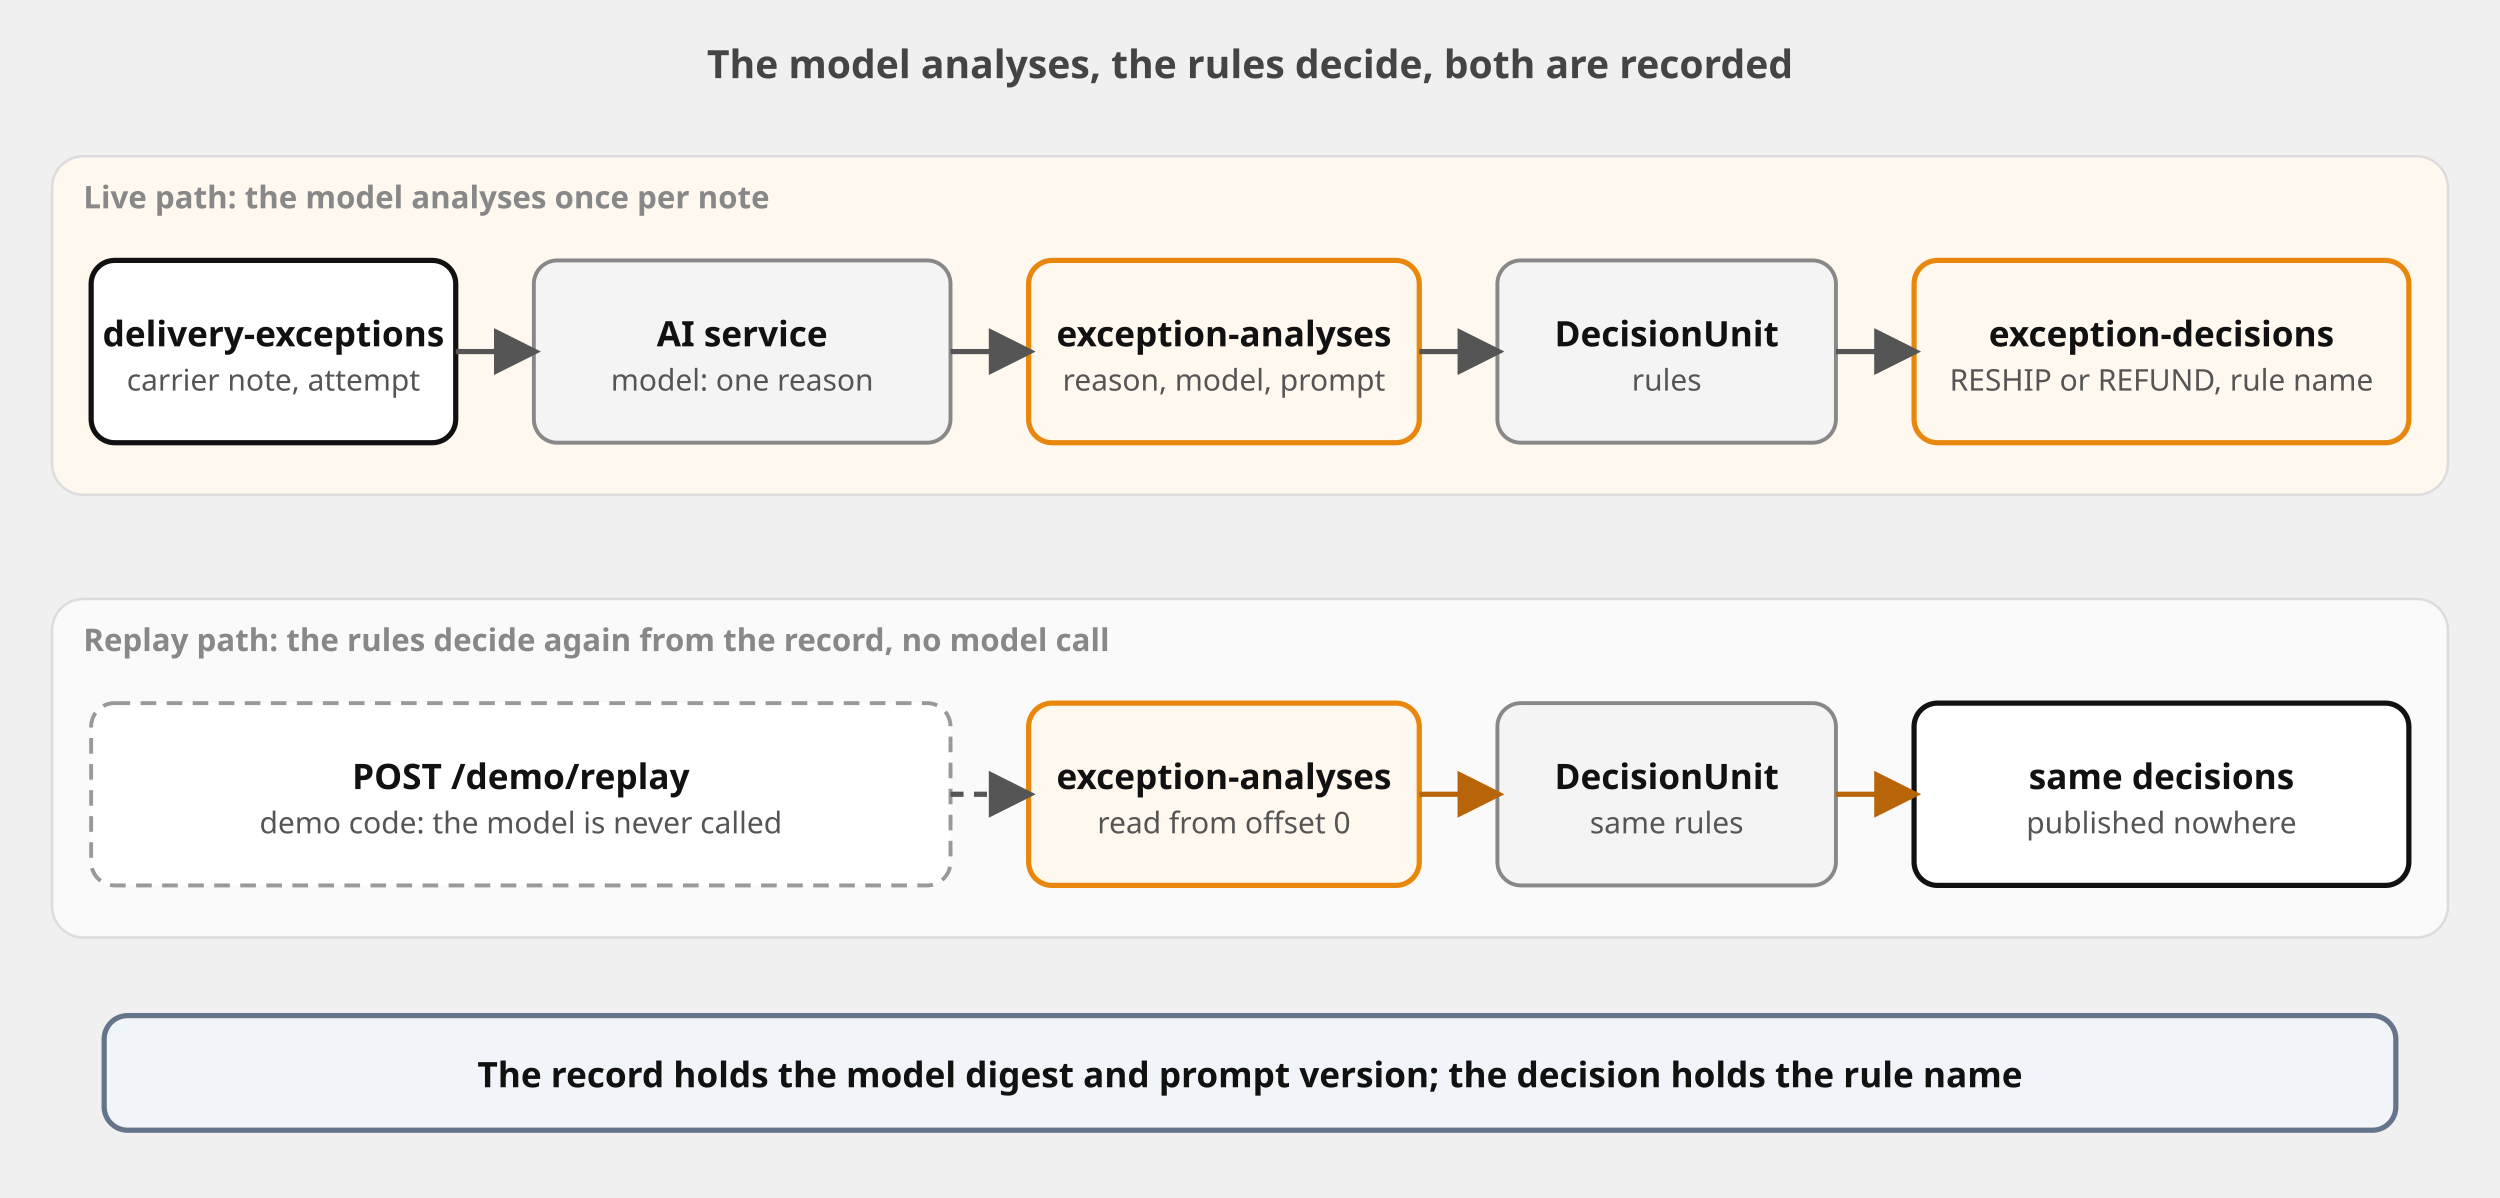
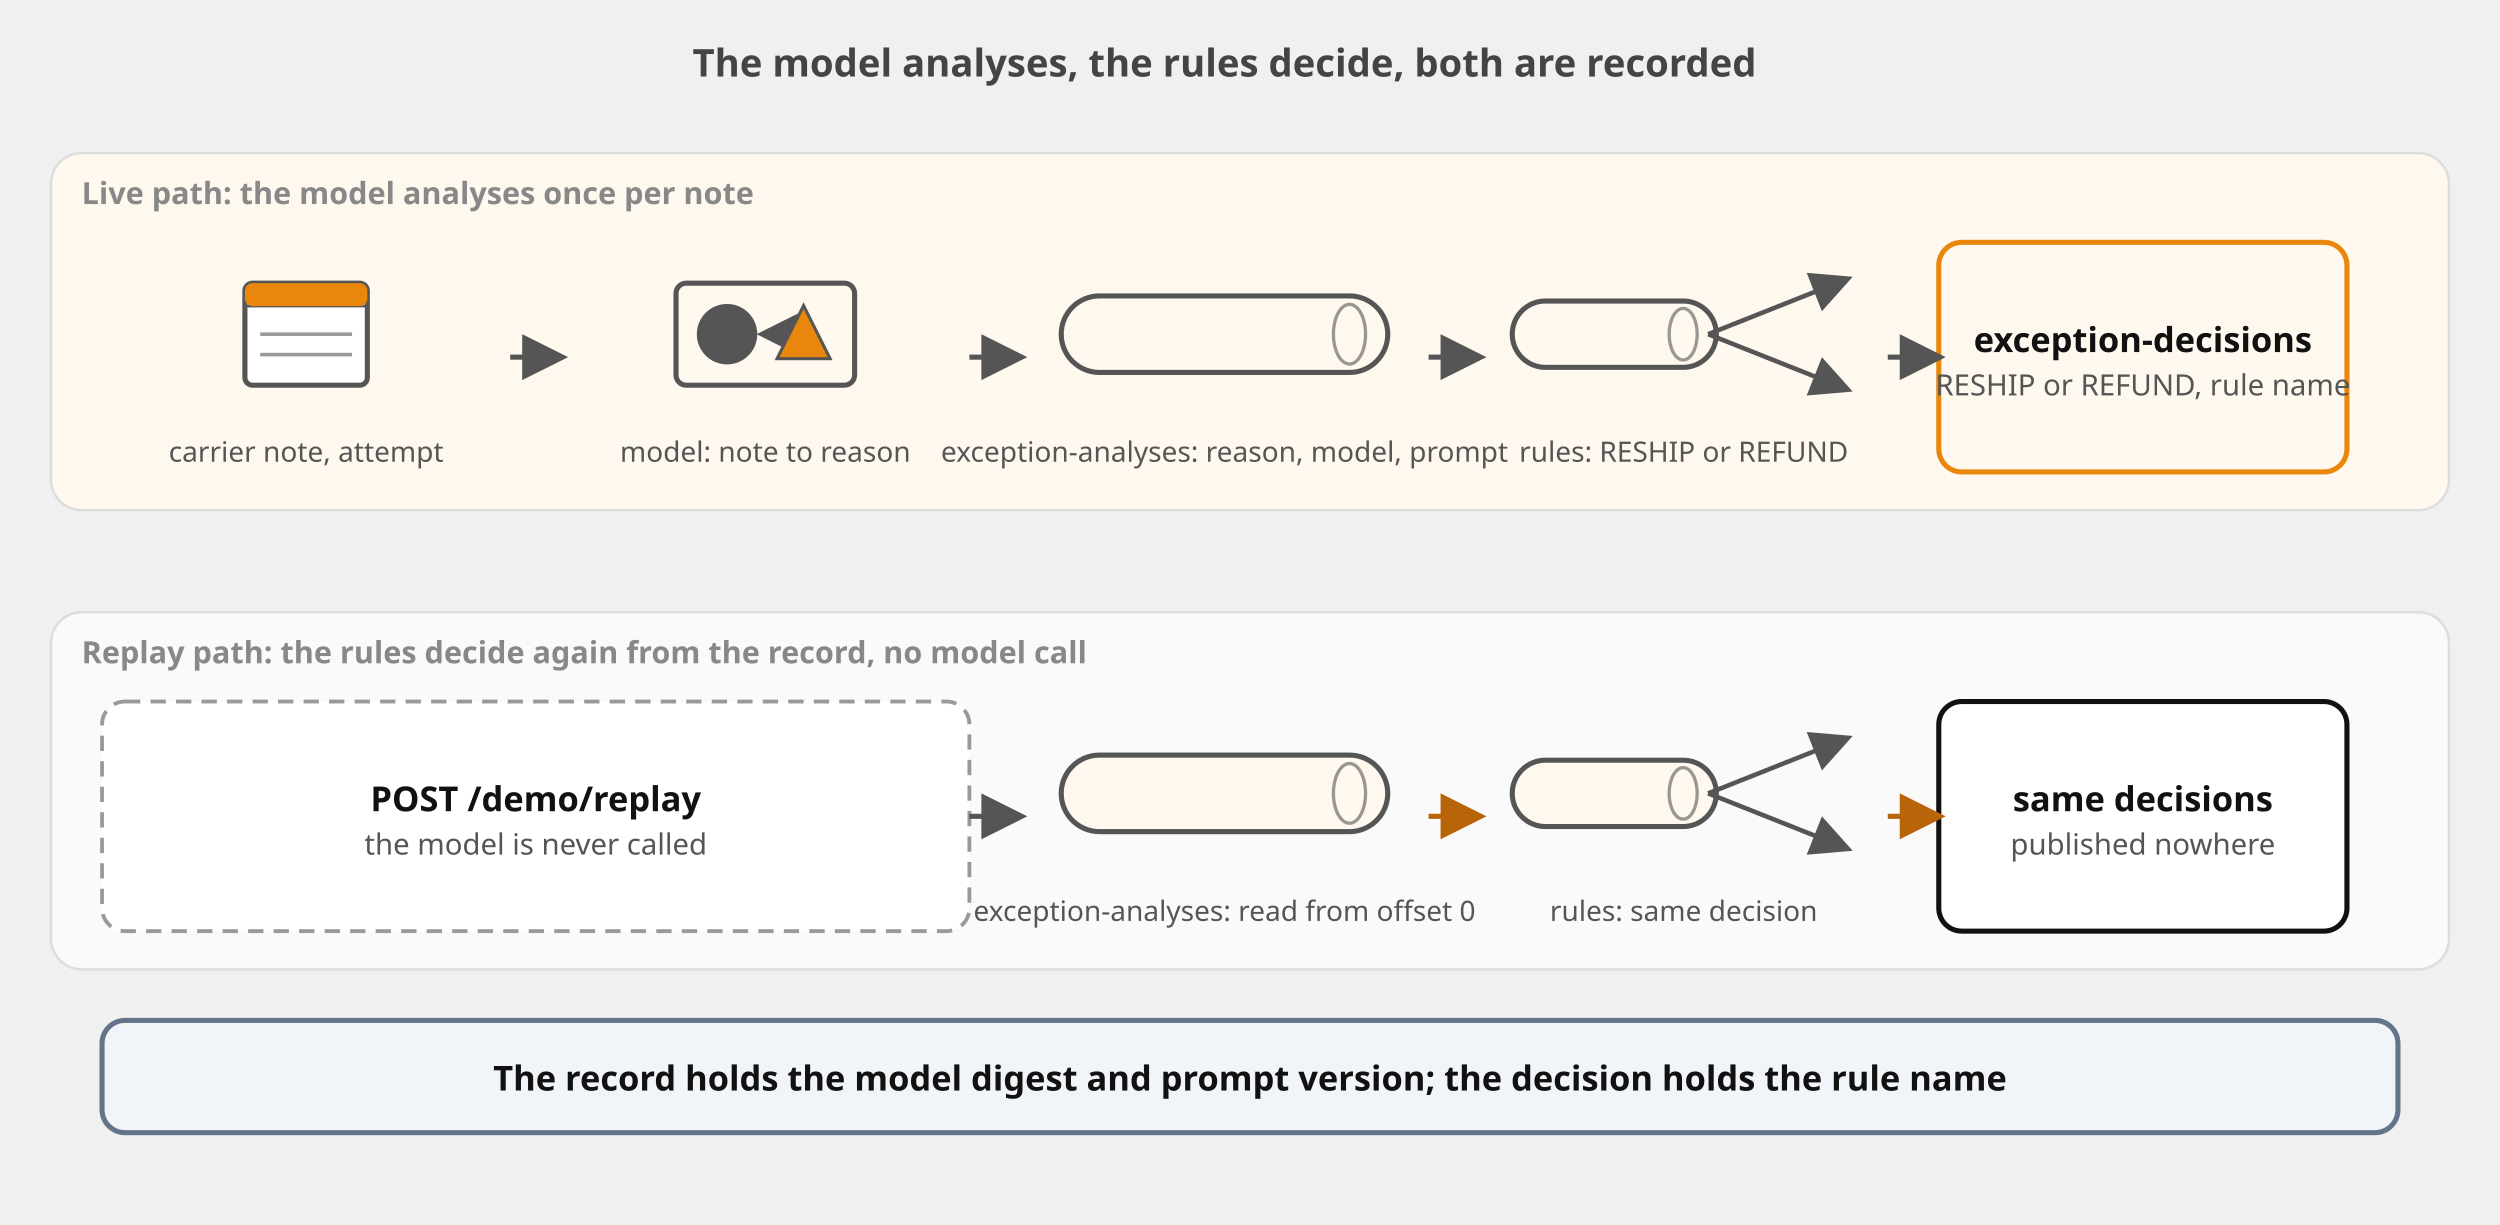
- <svg xmlns="http://www.w3.org/2000/svg" viewBox="0 0 960 460" font-family="'Red Hat Text', system-ui, sans-serif" role="img">
+ <svg xmlns="http://www.w3.org/2000/svg" viewBox="0 0 980 480" font-family="'Red Hat Text', system-ui, sans-serif" role="img">
  <defs>
    <marker id="a" viewBox="0 0 10 10" refX="8.5" refY="5" markerWidth="9" markerHeight="9" orient="auto-start-reverse">
      <path d="M0,0 L10,5 L0,10 z" fill="#555" />
    </marker>
    <marker id="am" viewBox="0 0 10 10" refX="8.5" refY="5" markerWidth="9" markerHeight="9" orient="auto-start-reverse">
      <path d="M0,0 L10,5 L0,10 z" fill="#b8650a" />
    </marker>
  </defs>
-   <rect x="20" y="60" width="920" height="130" rx="12" fill="#fff8ef" stroke="#ddd" />
+   <rect x="20" y="60" width="940" height="140" rx="12" fill="#fff8ef" stroke="#ddd" />
  <text x="32" y="80" font-size="12" font-weight="700" fill="#888">Live path: the model analyses once per note</text>
-   <rect x="20" y="230" width="920" height="130" rx="12" fill="#fafafa" stroke="#ddd" />
-   <text x="32" y="250" font-size="12" font-weight="700" fill="#888">Replay path: the rules decide again from the record, no model call</text>
-   <rect x="35" y="100" width="140" height="70" rx="9" fill="#ffffff" stroke="#111111" stroke-width="2" />
-   <text x="105.0" y="133.0" font-size="13.5" font-weight="700" fill="#111111" text-anchor="middle">delivery-exceptions</text>
-   <text x="105.0" y="150.0" font-size="11.5" fill="#555555" text-anchor="middle">carrier note, attempt</text>
-   <rect x="205" y="100" width="160" height="70" rx="9" fill="#f4f4f4" stroke="#888888" stroke-width="1.5" />
-   <text x="285.0" y="133.0" font-size="13.5" font-weight="700" fill="#111111" text-anchor="middle">AI service</text>
-   <text x="285.0" y="150.0" font-size="11.5" fill="#555555" text-anchor="middle">model: one reason</text>
-   <rect x="395" y="100" width="150" height="70" rx="9" fill="#fff8ef" stroke="#e8870c" stroke-width="2" />
-   <text x="470.0" y="133.0" font-size="13.5" font-weight="700" fill="#111111" text-anchor="middle">exception-analyses</text>
-   <text x="470.0" y="150.0" font-size="11.5" fill="#555555" text-anchor="middle">reason, model, prompt</text>
-   <rect x="575" y="100" width="130" height="70" rx="9" fill="#f4f4f4" stroke="#888888" stroke-width="1.5" />
-   <text x="640.0" y="133.0" font-size="13.5" font-weight="700" fill="#111111" text-anchor="middle">DecisionUnit</text>
-   <text x="640.0" y="150.0" font-size="11.5" fill="#555555" text-anchor="middle">rules</text>
-   <rect x="735" y="100" width="190" height="70" rx="9" fill="#fff8ef" stroke="#e8870c" stroke-width="2" />
-   <text x="830.0" y="133.0" font-size="13.5" font-weight="700" fill="#111111" text-anchor="middle">exception-decisions</text>
-   <text x="830.0" y="150.0" font-size="11.5" fill="#555555" text-anchor="middle">RESHIP or REFUND, rule name</text>
-   <rect x="35" y="270" width="330" height="70" rx="9" fill="#ffffff" stroke="#999999" stroke-width="1.5" stroke-dasharray="6 4" />
-   <text x="200.0" y="303.0" font-size="13.5" font-weight="700" fill="#111111" text-anchor="middle">POST /demo/replay</text>
-   <text x="200.0" y="320.0" font-size="11.5" fill="#555555" text-anchor="middle">demo code: the model is never called</text>
-   <rect x="395" y="270" width="150" height="70" rx="9" fill="#fff8ef" stroke="#e8870c" stroke-width="2" />
-   <text x="470.0" y="303.0" font-size="13.5" font-weight="700" fill="#111111" text-anchor="middle">exception-analyses</text>
-   <text x="470.0" y="320.0" font-size="11.5" fill="#555555" text-anchor="middle">read from offset 0</text>
-   <rect x="575" y="270" width="130" height="70" rx="9" fill="#f4f4f4" stroke="#888888" stroke-width="1.5" />
-   <text x="640.0" y="303.0" font-size="13.5" font-weight="700" fill="#111111" text-anchor="middle">DecisionUnit</text>
-   <text x="640.0" y="320.0" font-size="11.5" fill="#555555" text-anchor="middle">same rules</text>
-   <rect x="735" y="270" width="190" height="70" rx="9" fill="#ffffff" stroke="#111111" stroke-width="2" />
-   <text x="830.0" y="303.0" font-size="13.5" font-weight="700" fill="#111111" text-anchor="middle">same decisions</text>
-   <text x="830.0" y="320.0" font-size="11.5" fill="#555555" text-anchor="middle">published nowhere</text>
-   <rect x="40" y="390" width="880" height="44" rx="9" fill="#f1f5f9" stroke="#64748b" stroke-width="2" />
-   <text x="480.0" y="417.5" font-size="13.5" font-weight="700" fill="#111111" text-anchor="middle">The record holds the model digest and prompt version; the decision holds the rule name</text>
-   <path d="M175,135 L205,135" fill="none" stroke="#555" stroke-width="2" marker-end="url(#a)" />
-   <path d="M365,135 L395,135" fill="none" stroke="#555" stroke-width="2" marker-end="url(#a)" />
-   <path d="M545,135 L575,135" fill="none" stroke="#555" stroke-width="2" marker-end="url(#a)" />
-   <path d="M705,135 L735,135" fill="none" stroke="#555" stroke-width="2" marker-end="url(#a)" />
-   <path d="M365,305 L395,305" fill="none" stroke="#555" stroke-width="2" stroke-dasharray="5 4" marker-end="url(#a)" />
-   <path d="M545,305 L575,305" fill="none" stroke="#b8650a" stroke-width="2" marker-end="url(#am)" />
-   <path d="M705,305 L735,305" fill="none" stroke="#b8650a" stroke-width="2" marker-end="url(#am)" />
+   <rect x="20" y="240" width="940" height="140" rx="12" fill="#fafafa" stroke="#ddd" />
+   <text x="32" y="260" font-size="12" font-weight="700" fill="#888">Replay path: the rules decide again from the record, no model call</text>
+   <rect x="760" y="95" width="160" height="90" rx="9" fill="#fff8ef" stroke="#e8870c" stroke-width="2" />
+   <text x="840.0" y="138.0" font-size="13.5" font-weight="700" fill="#111111" text-anchor="middle">exception-decisions</text>
+   <text x="840.0" y="155.0" font-size="11.5" fill="#555555" text-anchor="middle">RESHIP or REFUND, rule name</text>
+   <rect x="40" y="275" width="340" height="90" rx="9" fill="#ffffff" stroke="#999999" stroke-width="1.5" stroke-dasharray="6 4" />
+   <text x="210.0" y="318.0" font-size="13.5" font-weight="700" fill="#111111" text-anchor="middle">POST /demo/replay</text>
+   <text x="210.0" y="335.0" font-size="11.5" fill="#555555" text-anchor="middle">the model is never called</text>
+   <rect x="760" y="275" width="160" height="90" rx="9" fill="#ffffff" stroke="#111111" stroke-width="2" />
+   <text x="840.0" y="318.0" font-size="13.5" font-weight="700" fill="#111111" text-anchor="middle">same decisions</text>
+   <text x="840.0" y="335.0" font-size="11.5" fill="#555555" text-anchor="middle">published nowhere</text>
+   <rect x="40" y="400" width="900" height="44" rx="9" fill="#f1f5f9" stroke="#64748b" stroke-width="2" />
+   <text x="490.0" y="427.5" font-size="13.5" font-weight="700" fill="#111111" text-anchor="middle">The record holds the model digest and prompt version; the decision holds the rule name</text>
+   <path d="M200,140 L220,140" fill="none" stroke="#555" stroke-width="2" marker-end="url(#a)" />
+   <path d="M380,140 L400,140" fill="none" stroke="#555" stroke-width="2" marker-end="url(#a)" />
+   <path d="M560,140 L580,140" fill="none" stroke="#555" stroke-width="2" marker-end="url(#a)" />
+   <path d="M740,140 L760,140" fill="none" stroke="#555" stroke-width="2" marker-end="url(#a)" />
+   <path d="M380,320 L400,320" fill="none" stroke="#555" stroke-width="2" stroke-dasharray="5 4" marker-end="url(#a)" />
+   <path d="M560,320 L580,320" fill="none" stroke="#b8650a" stroke-width="2" marker-end="url(#am)" />
+   <path d="M740,320 L760,320" fill="none" stroke="#b8650a" stroke-width="2" marker-end="url(#am)" />
  <text x="480" y="30" font-size="15" fill="#444444" text-anchor="middle" font-weight="700">The model analyses, the rules decide, both are recorded</text>
+   <rect x="96.0" y="111.0" width="48.0" height="40.0" rx="3" fill="#ffffff" stroke="#555555" stroke-width="2" />
+   <path d="M96.0,120.0 h48.0" stroke="#555555" stroke-width="1" />
+   <rect x="96.0" y="111.0" width="48.0" height="9" rx="3" fill="#e8870c" />
+   <path d="M102.0,131.0 h36.0" stroke="#555555" stroke-width="1.4" opacity="0.6" />
+   <path d="M102.0,139.0 h36.0" stroke="#555555" stroke-width="1.4" opacity="0.6" />
+   <text x="120.0" y="181.0" font-size="11" fill="#555555" text-anchor="middle">carrier note, attempt</text>
+   <rect x="265.0" y="111.0" width="70.0" height="40.0" rx="4" fill="#fff8ef" stroke="#555555" stroke-width="2" />
+   <circle cx="285.0" cy="131.0" r="11.2" fill="#555555" stroke="#555555" stroke-width="1.3" />
+   <path d="M301.0,131.0 L299.0,131.0" fill="none" stroke="#555555" stroke-width="1.8" marker-end="url(#a)" />
+   <path d="M315.0,119.8 L325.4,140.6 L304.6,140.6 Z" fill="#e8870c" stroke="#555555" stroke-width="1.2" />
+   <text x="300.0" y="181.0" font-size="11" fill="#555555" text-anchor="middle">model: note to reason</text>
+   <rect x="416.0" y="116.0" width="128.0" height="30.0" rx="15.0" fill="#fff8ef" stroke="#555555" stroke-width="2" />
+   <ellipse cx="529.0" cy="131.0" rx="6.3" ry="11.7" fill="none" stroke="#555555" stroke-width="1.3" opacity="0.6" />
+   <text x="480.0" y="181.0" font-size="11" fill="#555555" text-anchor="middle">exception-analyses: reason, model, prompt</text>
+   <rect x="592.8" y="118.0" width="80.0" height="26.0" rx="13.0" fill="#fff8ef" stroke="#555555" stroke-width="2" />
+   <ellipse cx="659.8" cy="131.0" rx="5.5" ry="10.1" fill="none" stroke="#555555" stroke-width="1.3" opacity="0.6" />
+   <path d="M669.6,131.0 L724.0,109.4" fill="none" stroke="#555555" stroke-width="1.8" marker-end="url(#a)" />
+   <path d="M669.6,131.0 L724.0,152.6" fill="none" stroke="#555555" stroke-width="1.8" marker-end="url(#a)" />
+   <text x="660.0" y="181.0" font-size="11" fill="#555555" text-anchor="middle">rules: RESHIP or REFUND</text>
+   <rect x="416.0" y="296.0" width="128.0" height="30.0" rx="15.0" fill="#fff8ef" stroke="#555555" stroke-width="2" />
+   <ellipse cx="529.0" cy="311.0" rx="6.3" ry="11.7" fill="none" stroke="#555555" stroke-width="1.3" opacity="0.6" />
+   <text x="480.0" y="361.0" font-size="11" fill="#555555" text-anchor="middle">exception-analyses: read from offset 0</text>
+   <rect x="592.8" y="298.0" width="80.0" height="26.0" rx="13.0" fill="#fff8ef" stroke="#555555" stroke-width="2" />
+   <ellipse cx="659.8" cy="311.0" rx="5.5" ry="10.1" fill="none" stroke="#555555" stroke-width="1.3" opacity="0.6" />
+   <path d="M669.6,311.0 L724.0,289.4" fill="none" stroke="#555555" stroke-width="1.8" marker-end="url(#a)" />
+   <path d="M669.6,311.0 L724.0,332.6" fill="none" stroke="#555555" stroke-width="1.8" marker-end="url(#a)" />
+   <text x="660.0" y="361.0" font-size="11" fill="#555555" text-anchor="middle">rules: same decision</text>
</svg>
